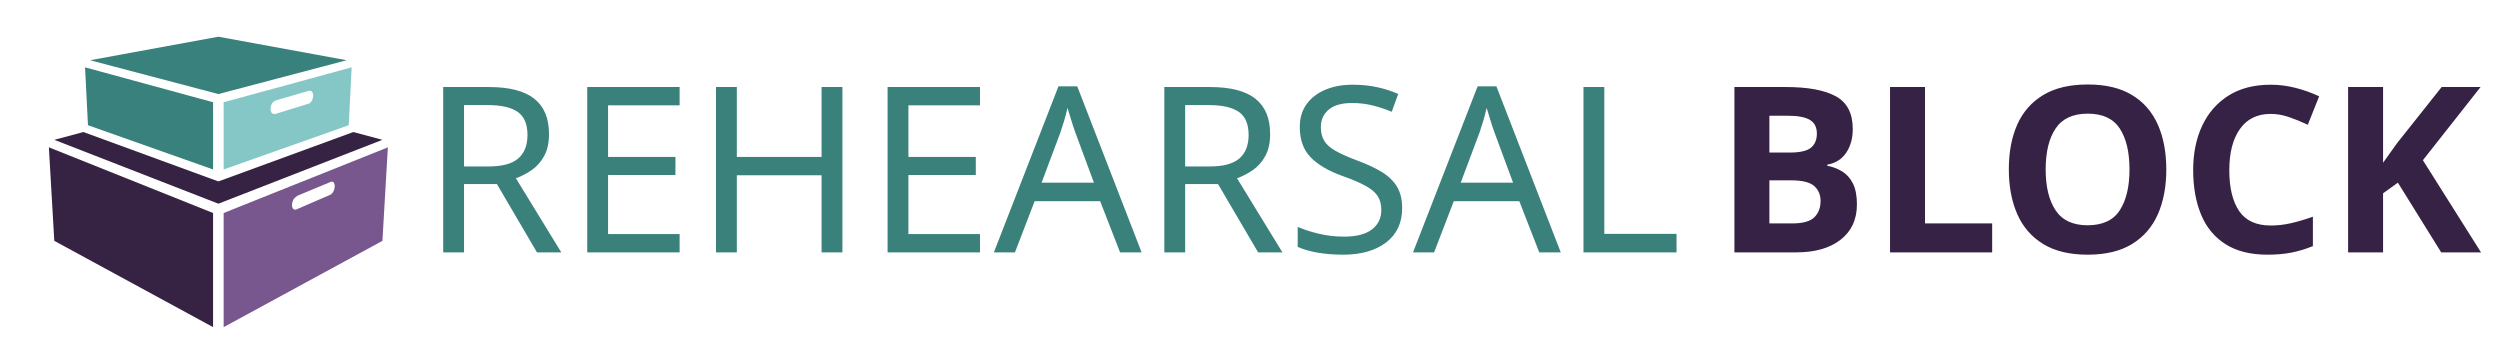
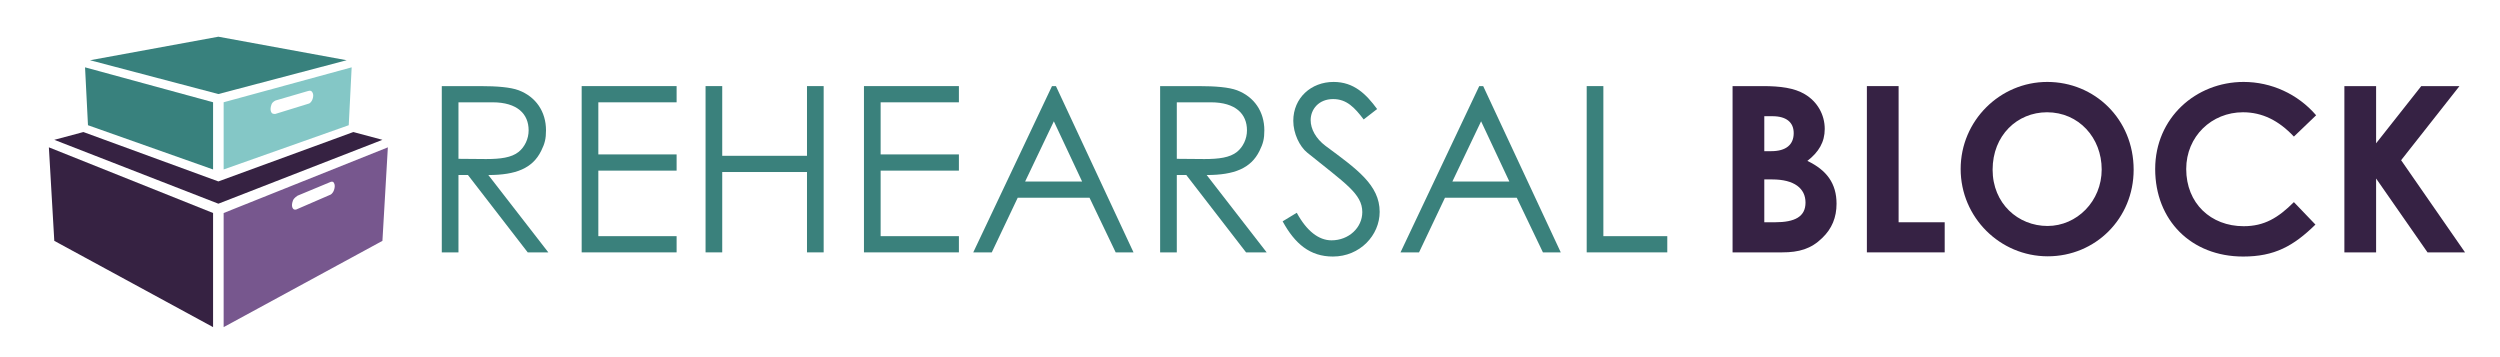
<svg xmlns="http://www.w3.org/2000/svg" id="Layer_1" version="1.1" viewBox="0 0 2159.11 307.82">
  <defs>
    <style>
      .st0 {
-         fill: #362244;
-         font-family: CenturyGothicPro-Bold, 'Century Gothic Pro';
-         font-weight: 700;
-       }
- 
-       .st0, .st1 {
-         font-size: 200px;
+         fill: #3a817c;
      }

      .st1 {
-         fill: #3a817c;
-         font-family: CenturyGothicPro, 'Century Gothic Pro';
-       }
- 
-       .st2 {
        fill: #362242;
      }

-       .st2, .st3 {
+       .st1, .st2 {
        fill-rule: evenodd;
      }

      .st3 {
-         fill: #38817d;
+         fill: #77578e;
      }

      .st4 {
+         isolation: isolate;
+       }
+ 
+       .st5 {
        fill: #84c7c6;
      }

-       .st5 {
-         fill: #77578e;
+       .st6 {
+         fill: #362244;
+       }
+ 
+       .st2 {
+         fill: #38817d;
      }
    </style>
  </defs>
  <g id="Shape_2">
-     <path class="st5" d="M193.15,183.97v98.55l137.13-74.51,4.69-80.76-141.81,56.72ZM288.45,164.14c-1.08,3.13-3,3.97-3,3.97l-29.68,12.86s-1.62.45-2.52-.6c-.22-.26-2.14-2.05-.24-7.21.87-2.36,4.09-4.21,4.09-4.21l28.6-11.9s1.55-.52,2.28.36c.14.16,2.1,2.02.48,6.73Z" />
+     <path class="st3" d="M193.15,183.97v98.55l137.13-74.51,4.69-80.76-141.81,56.72h-.01ZM288.45,164.14c-1.08,3.13-3,3.97-3,3.97l-29.68,12.86s-1.62.45-2.52-.6c-.22-.26-2.14-2.05-.24-7.21.87-2.36,4.09-4.21,4.09-4.21l28.6-11.9s1.55-.52,2.28.36c.14.16,2.1,2.02.48,6.73h-.01Z" />
  </g>
  <g id="Rectangle_3_copy">
-     <polygon class="st2" points="42.21 127.25 46.89 208.01 184.02 282.52 184.02 183.97 42.21 127.25" />
+     <polygon class="st1" points="42.21 127.25 46.89 208.01 184.02 282.52 184.02 183.97 42.21 127.25" />
  </g>
  <g id="Shape_1">
-     <polygon class="st2" points="305.16 114.03 188.59 156.69 72.01 114.03 46.89 120.76 188.59 175.92 330.28 120.76 305.16 114.03" />
+     <polygon class="st1" points="305.16 114.03 188.59 156.69 72.01 114.03 46.89 120.76 188.59 175.92 330.28 120.76 305.16 114.03" />
  </g>
  <g id="Shape_2_copy">
-     <path class="st4" d="M193.15,88.31v58.05l108.04-38.22,2.52-49.99-110.57,30.17ZM269.95,85.55c-1.08,3.13-3,3.85-3,3.85l-29.2,9.01s-2.1.21-3-.84c-.22-.26-2.14-2.29-.24-7.45.87-2.36,3.61-3.37,3.61-3.37l28-8.17s2.15-.64,2.88.24c.14.16,2.58,2.02.96,6.73Z" />
+     <path class="st5" d="M193.15,88.31v58.05l108.04-38.22,2.52-49.99-110.57,30.17h.01ZM269.95,85.55c-1.08,3.13-3,3.85-3,3.85l-29.2,9.01s-2.1.21-3-.84c-.22-.26-2.14-2.29-.24-7.45.87-2.36,3.61-3.37,3.61-3.37l28-8.17s2.15-.64,2.88.24c.14.16,2.58,2.02.96,6.73h0Z" />
  </g>
  <g id="Rectangle_3">
-     <polygon class="st3" points="73.45 58.15 75.98 108.14 184.02 146.36 184.02 88.31 73.45 58.15" />
+     <polygon class="st2" points="73.45 58.15 75.98 108.14 184.02 146.36 184.02 88.31 73.45 58.15" />
  </g>
  <g id="Rectangle_2">
-     <polygon class="st3" points="188.59 31.71 77.78 52.02 188.59 81.22 299.39 52.02 188.59 31.71" />
+     <polygon class="st2" points="188.59 31.71 77.78 52.02 188.59 81.22 299.39 52.02 188.59 31.71" />
  </g>
-   <text class="st0" transform="translate(1479.92 217.96)">
-     <tspan x="0" y="0">BLOCK</tspan>
-   </text>
-   <text class="st1" transform="translate(363.35 217.96)">
-     <tspan x="0" y="0">REHEARSAL</tspan>
-   </text>
+   <g class="st4">
+     <g class="st4">
+       <path class="st6" d="M1496.32,217.96V74.36h26.2c15,0,27.2,1.6,36.2,7,10.8,6.4,17.2,17.6,17.2,30,0,11.4-5.2,20-15,27.6,16.8,8,25.2,19.6,25.2,37,0,11.8-4,21.6-12.4,29.6-9.6,9.4-20,12.4-34.6,12.4h-42.8ZM1523.72,100.36v30.2h6c12.8,0,19.4-5.6,19.4-15.6,0-9.2-6.2-14.6-18.4-14.6h-7ZM1523.72,154.96v37h9.2c17.2,0,26.4-4.8,26.4-17s-9.6-20-28.8-20h-6.8Z" />
+       <path class="st6" d="M1612.32,74.36h27.4v117.6h39.8v26h-67.2V74.36Z" />
+       <path class="st6" d="M1842.71,146.56c0,42.2-33,74.8-74.2,74.8s-75.2-33.6-75.2-75.4,34-75.2,74.8-75.2,74.6,32,74.6,75.8ZM1720.91,146.56c0,29.2,22,48.6,47.4,48.6s46.8-21.4,46.8-48.8-19.8-49.4-47.2-49.4c-25.8,0-47,20-47,49.6Z" />
+       <path class="st6" d="M1999.71,193.96c-19,18.6-35.4,27.6-62.4,27.6-45,0-76-31.4-76-75.6s35.2-75.2,76.4-75.2c23.8,0,46.8,10.4,62.6,28.8l-19.2,18.4c-13-13.8-27.2-21-44-21-27,0-49,20.8-49,49,0,29.6,21.2,49.4,49.6,49.4,17.8,0,29.8-7.2,43.4-20.8l18.6,19.4Z" />
+       <path class="st6" d="M2024.71,74.36h27.4v49.4l39-49.4h33l-50.4,64,55.2,79.6h-32.4l-44.4-63.8v63.8h-27.4V74.36Z" />
+     </g>
+   </g>
+   <g class="st4">
+     <g class="st4">
+       <path class="st0" d="M381.55,74.36h33c15,0,26.4,1,33.4,3.6,14.8,5.6,23.6,18.4,23.6,34.6,0,7.2-1,11.4-4.2,17.8-7.4,15-21.8,20.8-45.6,20.8l51.8,66.8h-17.8l-51.6-66.8h-8.2v66.8h-14.4V74.36ZM395.95,88.36v48.8c8,0,16.2.2,23.8.2,12.4,0,22-1.2,28.2-6.2,5.2-4.2,8.6-11.2,8.6-18.6,0-14-9.6-24.2-31.2-24.2h-29.4Z" />
+       <path class="st0" d="M502.35,74.36h82v14h-67.6v45h67.6v14h-67.6v56.6h67.6v14h-82V74.36Z" />
+       <path class="st0" d="M609.35,74.36h14.4v60.2h73.2v-60.2h14.4v143.6h-14.4v-69.4h-73.2v69.4h-14.4V74.36Z" />
+       <path class="st0" d="M746.15,74.36h82v14h-67.6v45h67.6v14h-67.6v56.6h67.6v14h-82V74.36Z" />
+       <path class="st0" d="M911.95,74.36l67,143.6h-15.4l-22.6-47.2h-62l-22.4,47.2h-16l68-143.6h3.4ZM910.15,104.76l-24.8,52h49.2l-24.4-52Z" />
+       <path class="st0" d="M1001.94,74.36h33c15,0,26.4,1,33.4,3.6,14.8,5.6,23.6,18.4,23.6,34.6,0,7.2-1,11.4-4.2,17.8-7.4,15-21.8,20.8-45.6,20.8l51.8,66.8h-17.8l-51.6-66.8h-8.2v66.8h-14.4V74.36ZM1016.34,88.36v48.8c8,0,16.2.2,23.8.2,12.4,0,22-1.2,28.2-6.2,5.2-4.2,8.6-11.2,8.6-18.6,0-14-9.6-24.2-31.2-24.2h-29.4Z" />
+       <path class="st0" d="M1177.74,103.16c-7.8-10.2-14.6-17.6-26.4-17.6-12.4,0-19.4,8.8-19.4,18.2,0,7.8,4.6,16,12.8,22.2,27,20,46.8,33.8,46.8,57,0,20.2-17,38.6-40.4,38.6-19.8,0-32.8-11-43.4-30.4l12.2-7.4c8.6,15.8,19,23.8,30,23.8,15,0,26.6-11,26.6-24.4,0-15.8-14.8-24.8-47.4-51.2-6.8-5.4-12.2-16.8-12.2-27.6,0-19.8,15.4-33.6,34.8-33.6,17.6,0,28.2,10.6,37.6,23.4l-11.6,9Z" />
+       <path class="st0" d="M1280.94,74.36l67,143.6h-15.4l-22.6-47.2h-62l-22.4,47.2h-16l68-143.6h3.4ZM1279.14,104.76l-24.8,52h49.2l-24.4-52Z" />
+       <path class="st0" d="M1370.34,74.36h14.4v129.6h55.2v14h-69.6V74.36Z" />
+     </g>
+   </g>
</svg>
